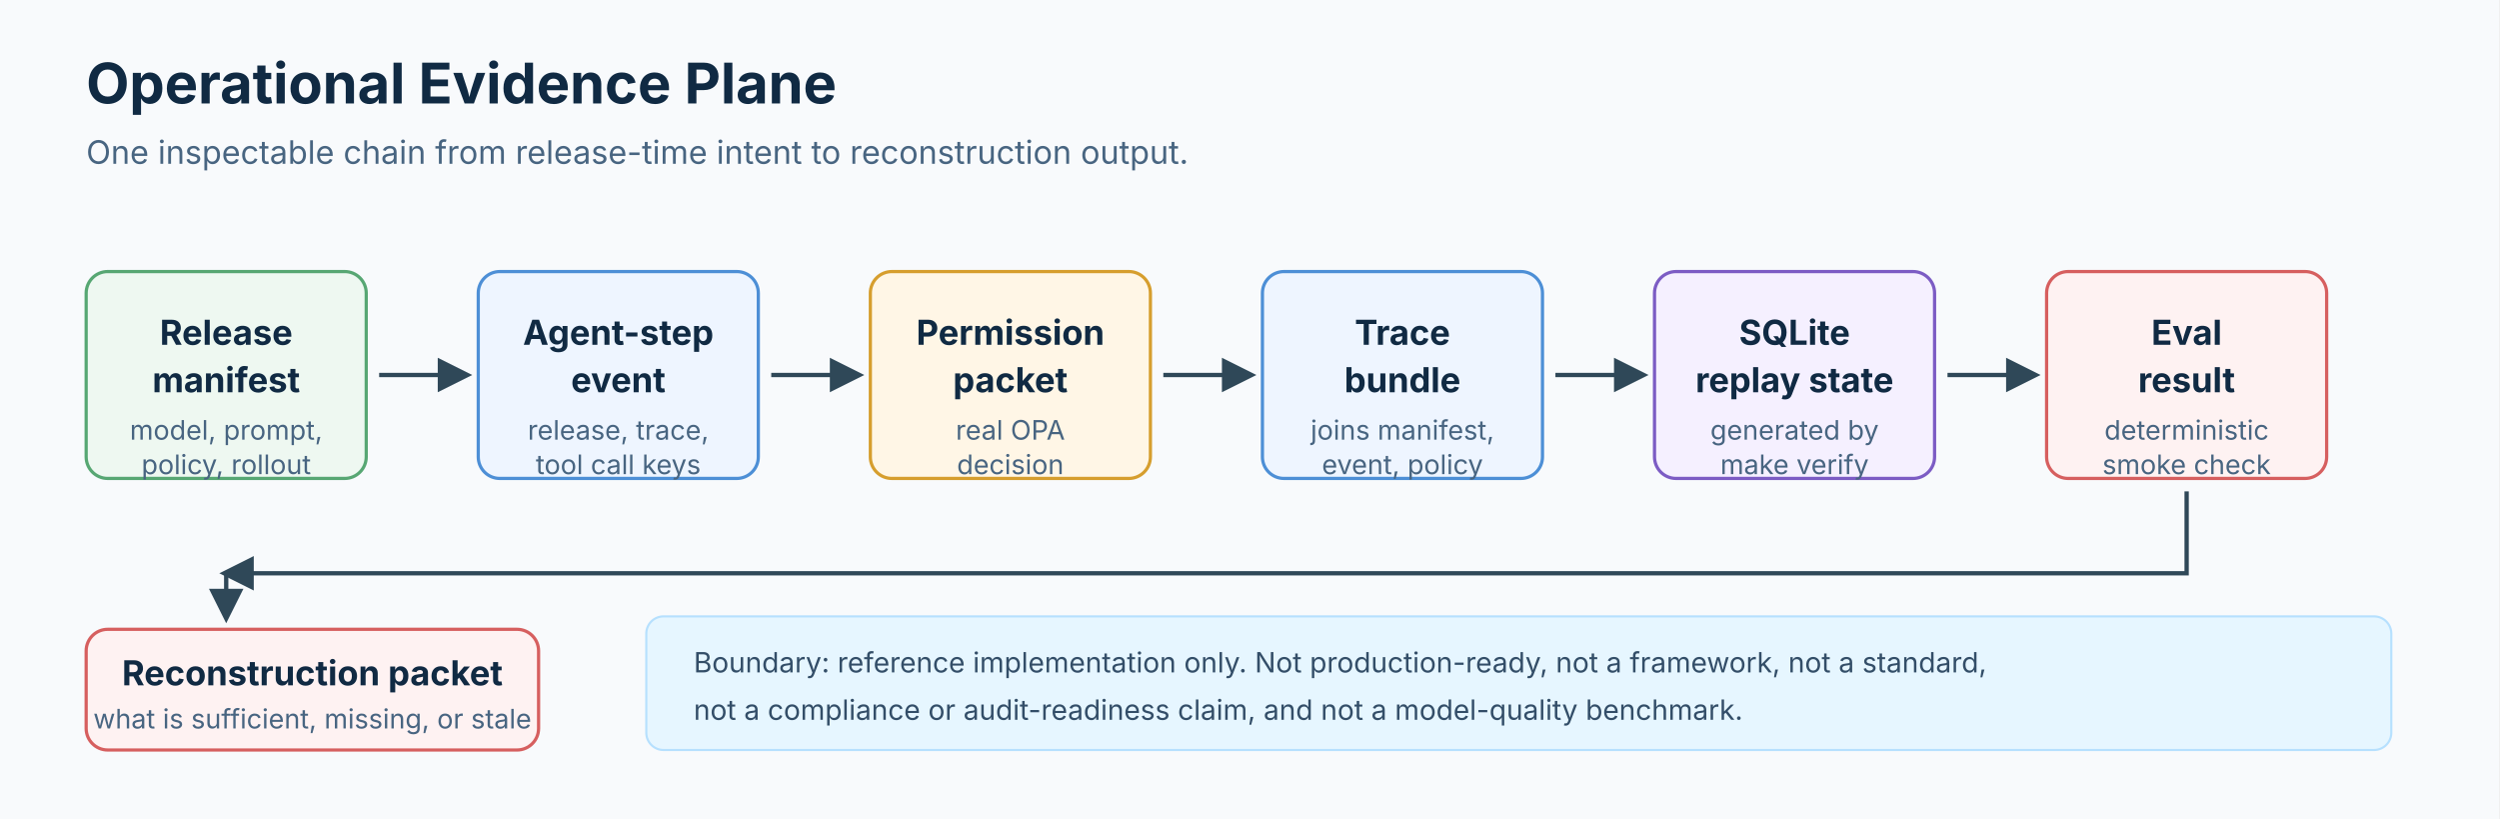
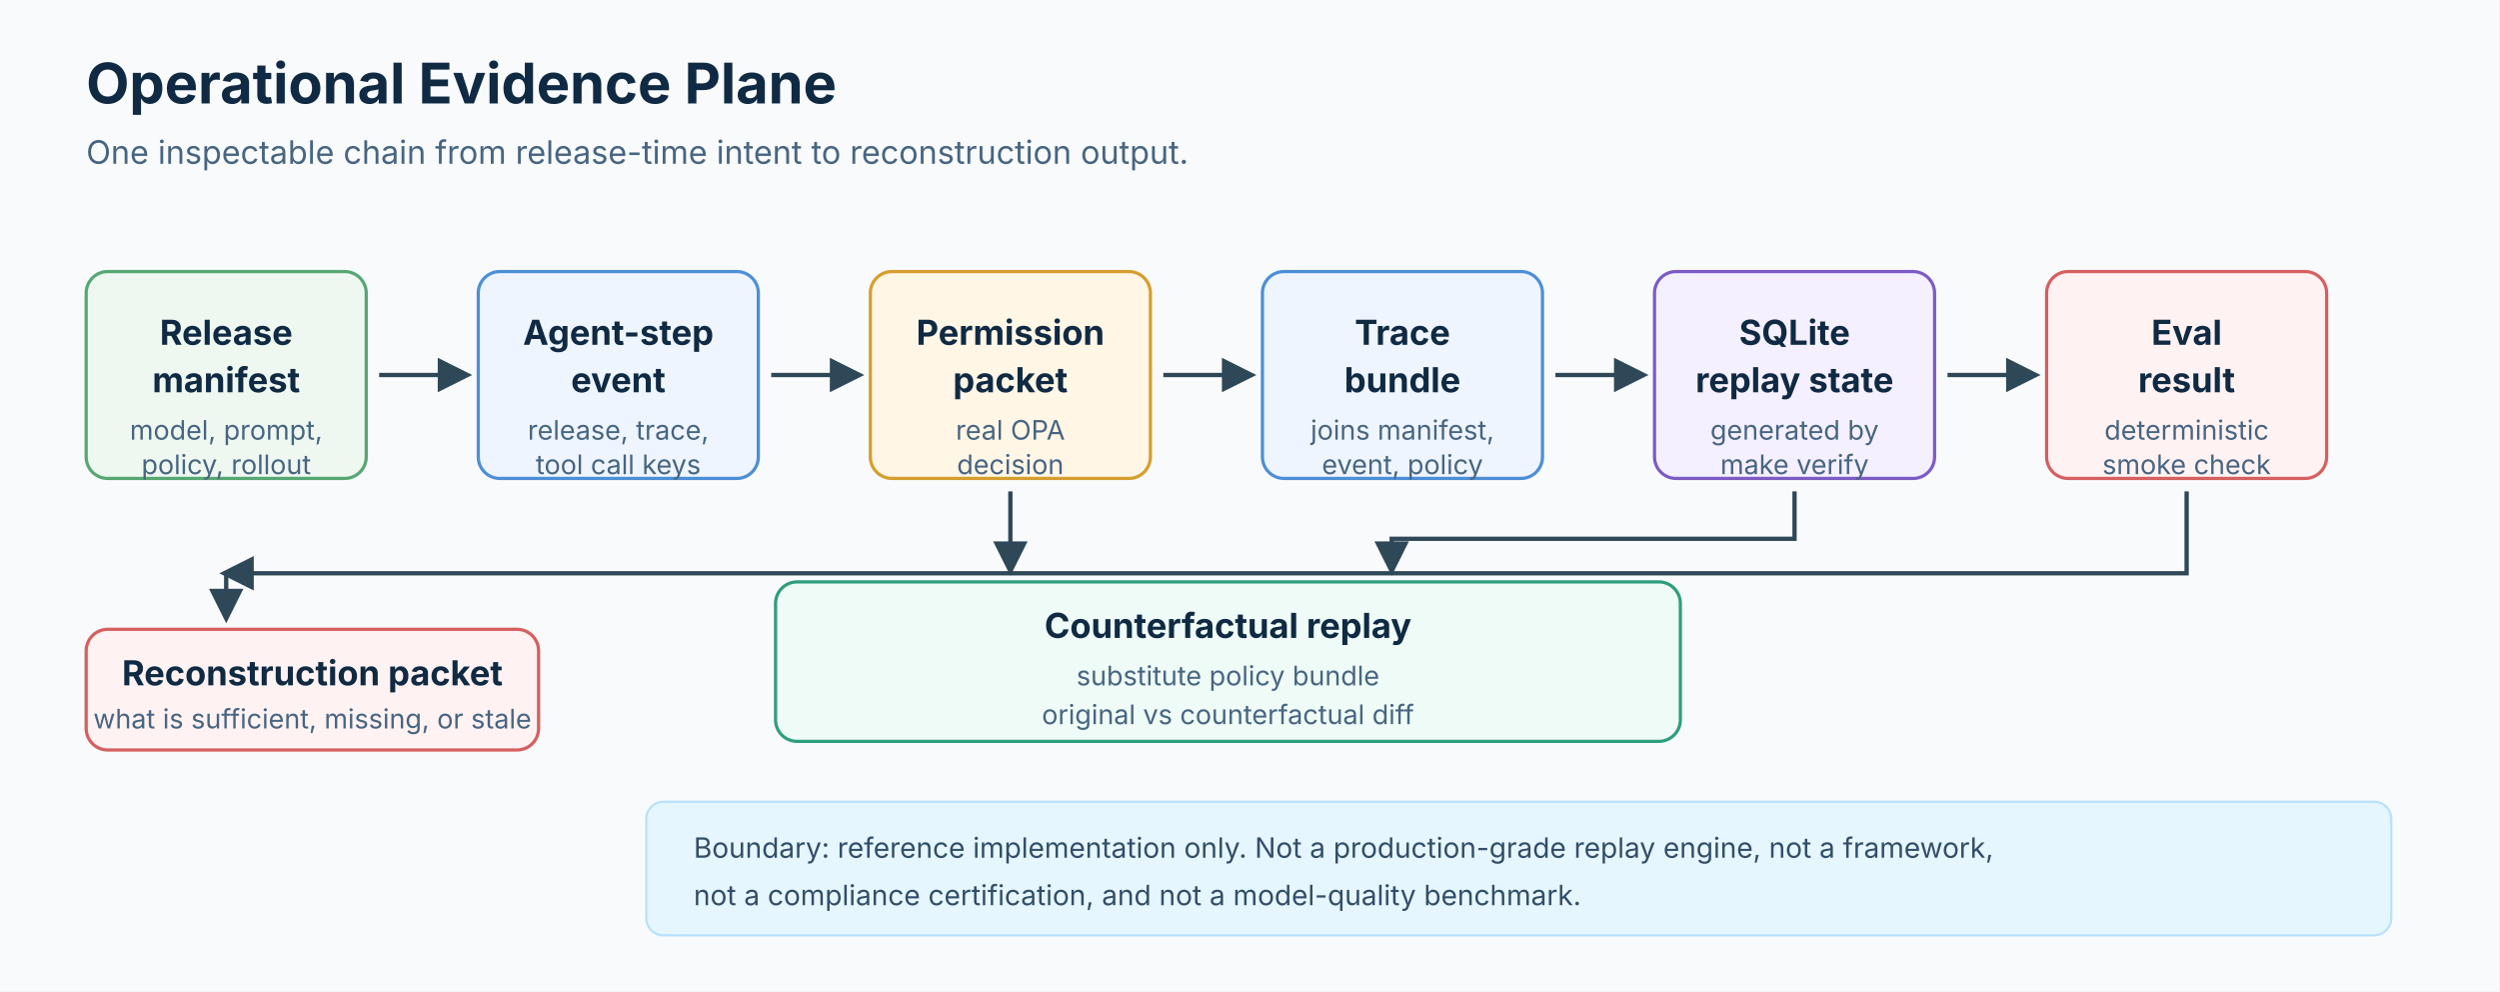
- <svg xmlns="http://www.w3.org/2000/svg" width="1160" height="380" viewBox="0 0 1160 380" role="img" aria-labelledby="title desc">
+ <svg xmlns="http://www.w3.org/2000/svg" width="1160" height="460" viewBox="0 0 1160 460" role="img" aria-labelledby="title desc">
  <defs>
    <marker id="arrow" viewBox="0 0 10 10" refX="8" refY="5" markerWidth="8" markerHeight="8" orient="auto-start-reverse">
      <path d="M 0 0 L 10 5 L 0 10 z" fill="#2f4858" />
    </marker>
    <style>
      .bg { fill: #f8fafc; }
      .title { fill: #102a43; font: 700 26px system-ui, -apple-system, BlinkMacSystemFont, "Segoe UI", sans-serif; }
      .subtitle { fill: #486581; font: 15px system-ui, -apple-system, BlinkMacSystemFont, "Segoe UI", sans-serif; }
      .box { fill: #ffffff; stroke: #9fb3c8; stroke-width: 1.5; rx: 10; }
      .box-release { fill: #eef8f1; stroke: #57a773; }
      .box-runtime { fill: #eef5ff; stroke: #4d8fd6; }
      .box-policy { fill: #fff6e6; stroke: #d69e2e; }
      .box-replay { fill: #f5f0ff; stroke: #7c5cc4; }
+       .box-counterfactual { fill: #eefbf6; stroke: #2f9e7e; }
      .box-output { fill: #fef2f2; stroke: #d65f5f; }
      .label { fill: #102a43; font: 700 16px system-ui, -apple-system, BlinkMacSystemFont, "Segoe UI", sans-serif; text-anchor: middle; }
      .small { fill: #486581; font: 12.5px system-ui, -apple-system, BlinkMacSystemFont, "Segoe UI", sans-serif; text-anchor: middle; }
      .arrow { stroke: #2f4858; stroke-width: 2; marker-end: url(#arrow); fill: none; }
      .note { fill: #334e68; font: 13px system-ui, -apple-system, BlinkMacSystemFont, "Segoe UI", sans-serif; }
      .band { fill: #e6f6ff; stroke: #b6e0fe; stroke-width: 1; rx: 8; }
    </style>
  </defs>
-   <rect class="bg" x="0" y="0" width="1160" height="380" />
+   <rect class="bg" x="0" y="0" width="1160" height="460" />
  <text class="title" x="40" y="48">Operational Evidence Plane</text>
  <text class="subtitle" x="40" y="76">One inspectable chain from release-time intent to reconstruction output.</text>
  <rect class="box box-release" x="40" y="126" width="130" height="96" />
  <text class="label" x="105" y="160">Release</text>
  <text class="label" x="105" y="182">manifest</text>
  <text class="small" x="105" y="204">model, prompt,</text>
  <text class="small" x="105" y="220">policy, rollout</text>
  <path class="arrow" d="M 176 174 H 216" />
  <rect class="box box-runtime" x="222" y="126" width="130" height="96" />
  <text class="label" x="287" y="160">Agent-step</text>
  <text class="label" x="287" y="182">event</text>
  <text class="small" x="287" y="204">release, trace,</text>
  <text class="small" x="287" y="220">tool call keys</text>
  <path class="arrow" d="M 358 174 H 398" />
  <rect class="box box-policy" x="404" y="126" width="130" height="96" />
  <text class="label" x="469" y="160">Permission</text>
  <text class="label" x="469" y="182">packet</text>
  <text class="small" x="469" y="204">real OPA</text>
  <text class="small" x="469" y="220">decision</text>
  <path class="arrow" d="M 540 174 H 580" />
  <rect class="box box-runtime" x="586" y="126" width="130" height="96" />
  <text class="label" x="651" y="160">Trace</text>
  <text class="label" x="651" y="182">bundle</text>
  <text class="small" x="651" y="204">joins manifest,</text>
  <text class="small" x="651" y="220">event, policy</text>
  <path class="arrow" d="M 722 174 H 762" />
  <rect class="box box-replay" x="768" y="126" width="130" height="96" />
  <text class="label" x="833" y="160">SQLite</text>
  <text class="label" x="833" y="182">replay state</text>
  <text class="small" x="833" y="204">generated by</text>
  <text class="small" x="833" y="220">make verify</text>
  <path class="arrow" d="M 904 174 H 944" />
  <rect class="box box-output" x="950" y="126" width="130" height="96" />
  <text class="label" x="1015" y="160">Eval</text>
  <text class="label" x="1015" y="182">result</text>
  <text class="small" x="1015" y="204">deterministic</text>
  <text class="small" x="1015" y="220">smoke check</text>
  <path class="arrow" d="M 1015 228 V 266 H 105" />
  <path class="arrow" d="M 105 266 V 286" />
  <rect class="box box-output" x="40" y="292" width="210" height="56" />
  <text class="label" x="145" y="318">Reconstruction packet</text>
  <text class="small" x="145" y="338">what is sufficient, missing, or stale</text>
-   <rect class="band" x="300" y="286" width="810" height="62" />
-   <text class="note" x="322" y="312">Boundary: reference implementation only. Not production-ready, not a framework, not a standard,</text>
-   <text class="note" x="322" y="334">not a compliance or audit-readiness claim, and not a model-quality benchmark.</text>
+   <path class="arrow" d="M 469 228 V 264" />
+   <path class="arrow" d="M 833 228 V 250 H 646 V 264" />
+   <rect class="box box-counterfactual" x="360" y="270" width="420" height="74" />
+   <text class="label" x="570" y="296">Counterfactual replay</text>
+   <text class="small" x="570" y="318">substitute policy bundle</text>
+   <text class="small" x="570" y="336">original vs counterfactual diff</text>
+   <rect class="band" x="300" y="372" width="810" height="62" />
+   <text class="note" x="322" y="398">Boundary: reference implementation only. Not a production-grade replay engine, not a framework,</text>
+   <text class="note" x="322" y="420">not a compliance certification, and not a model-quality benchmark.</text>
</svg>
